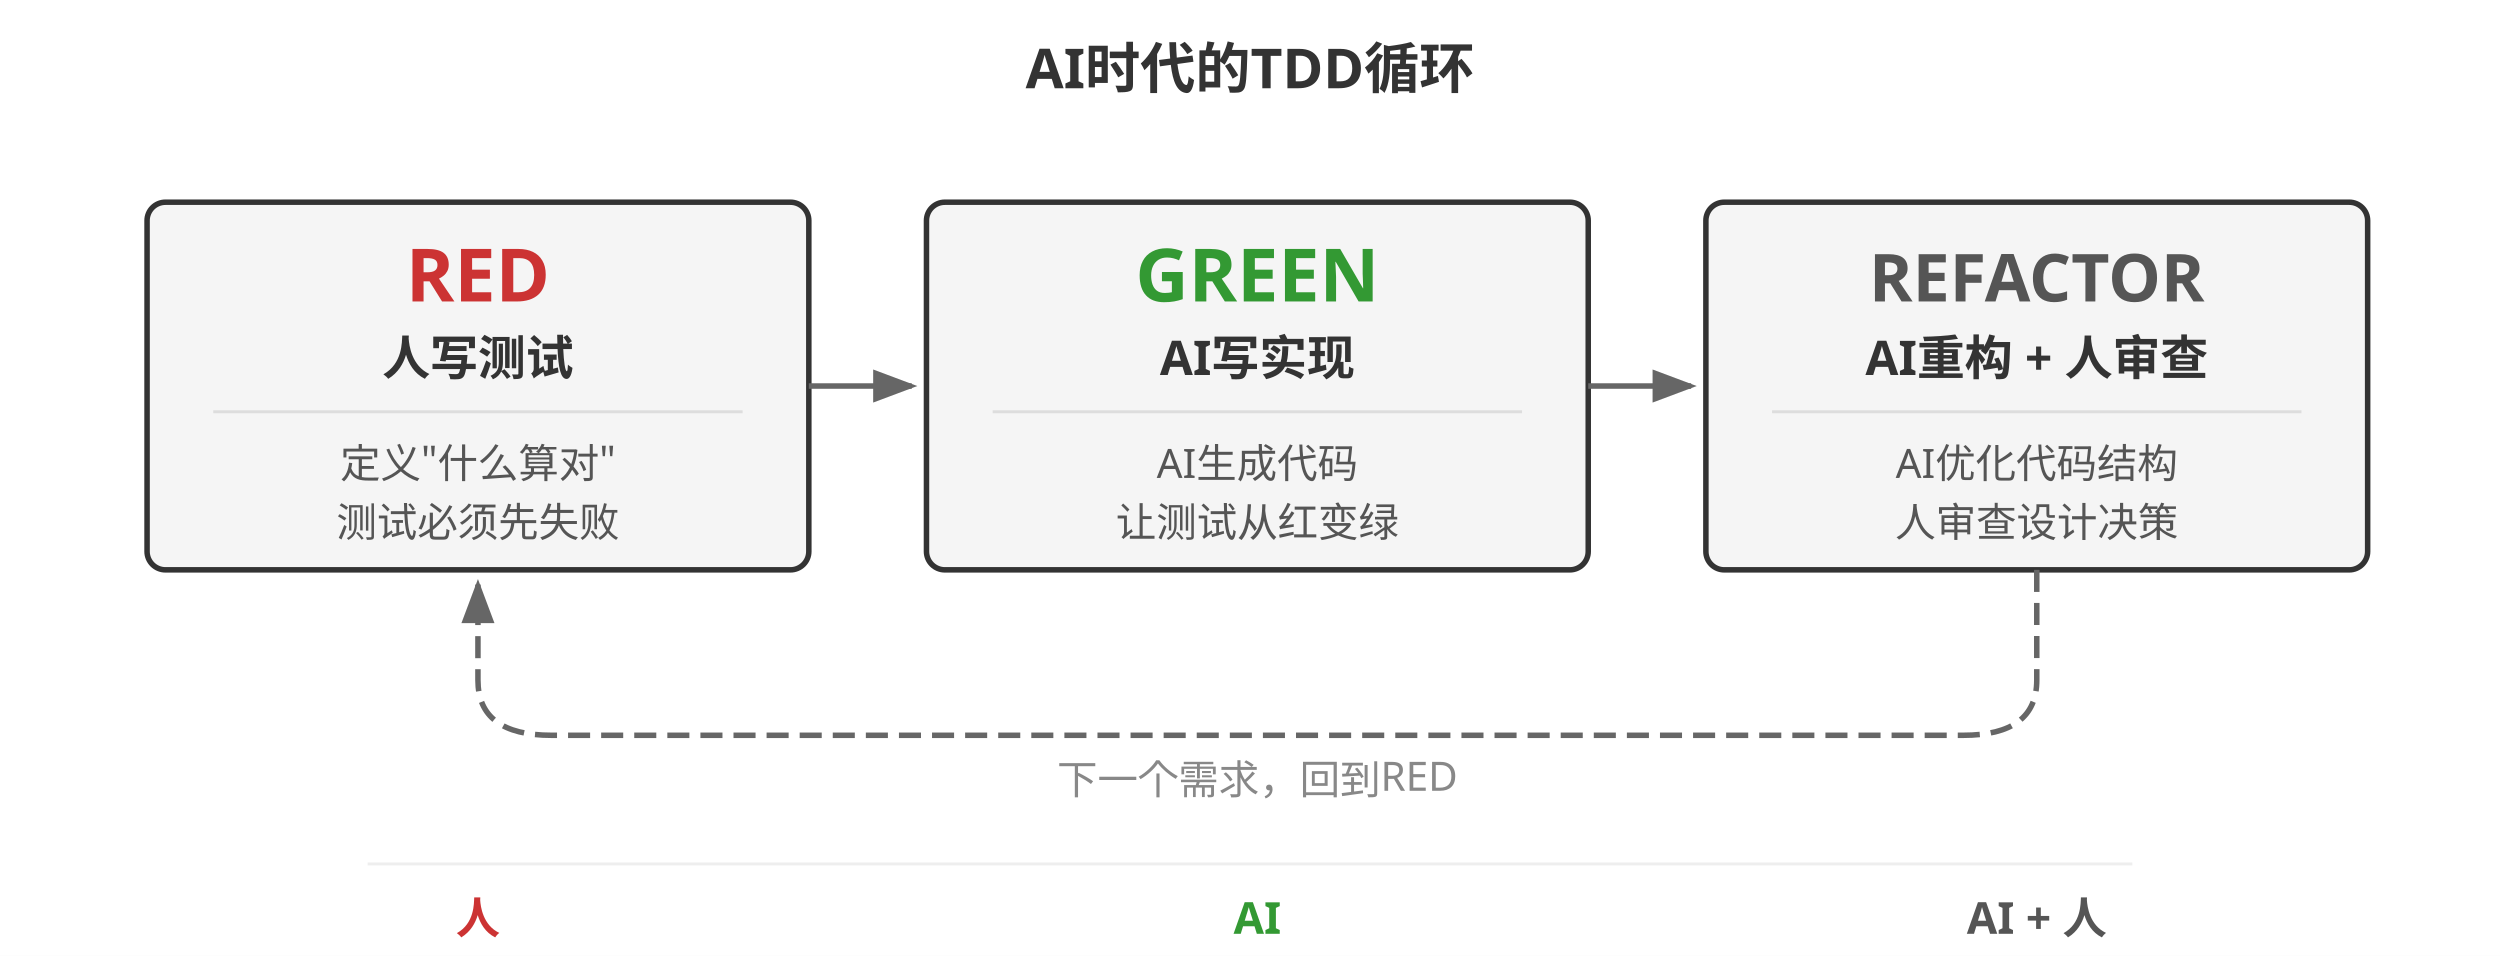
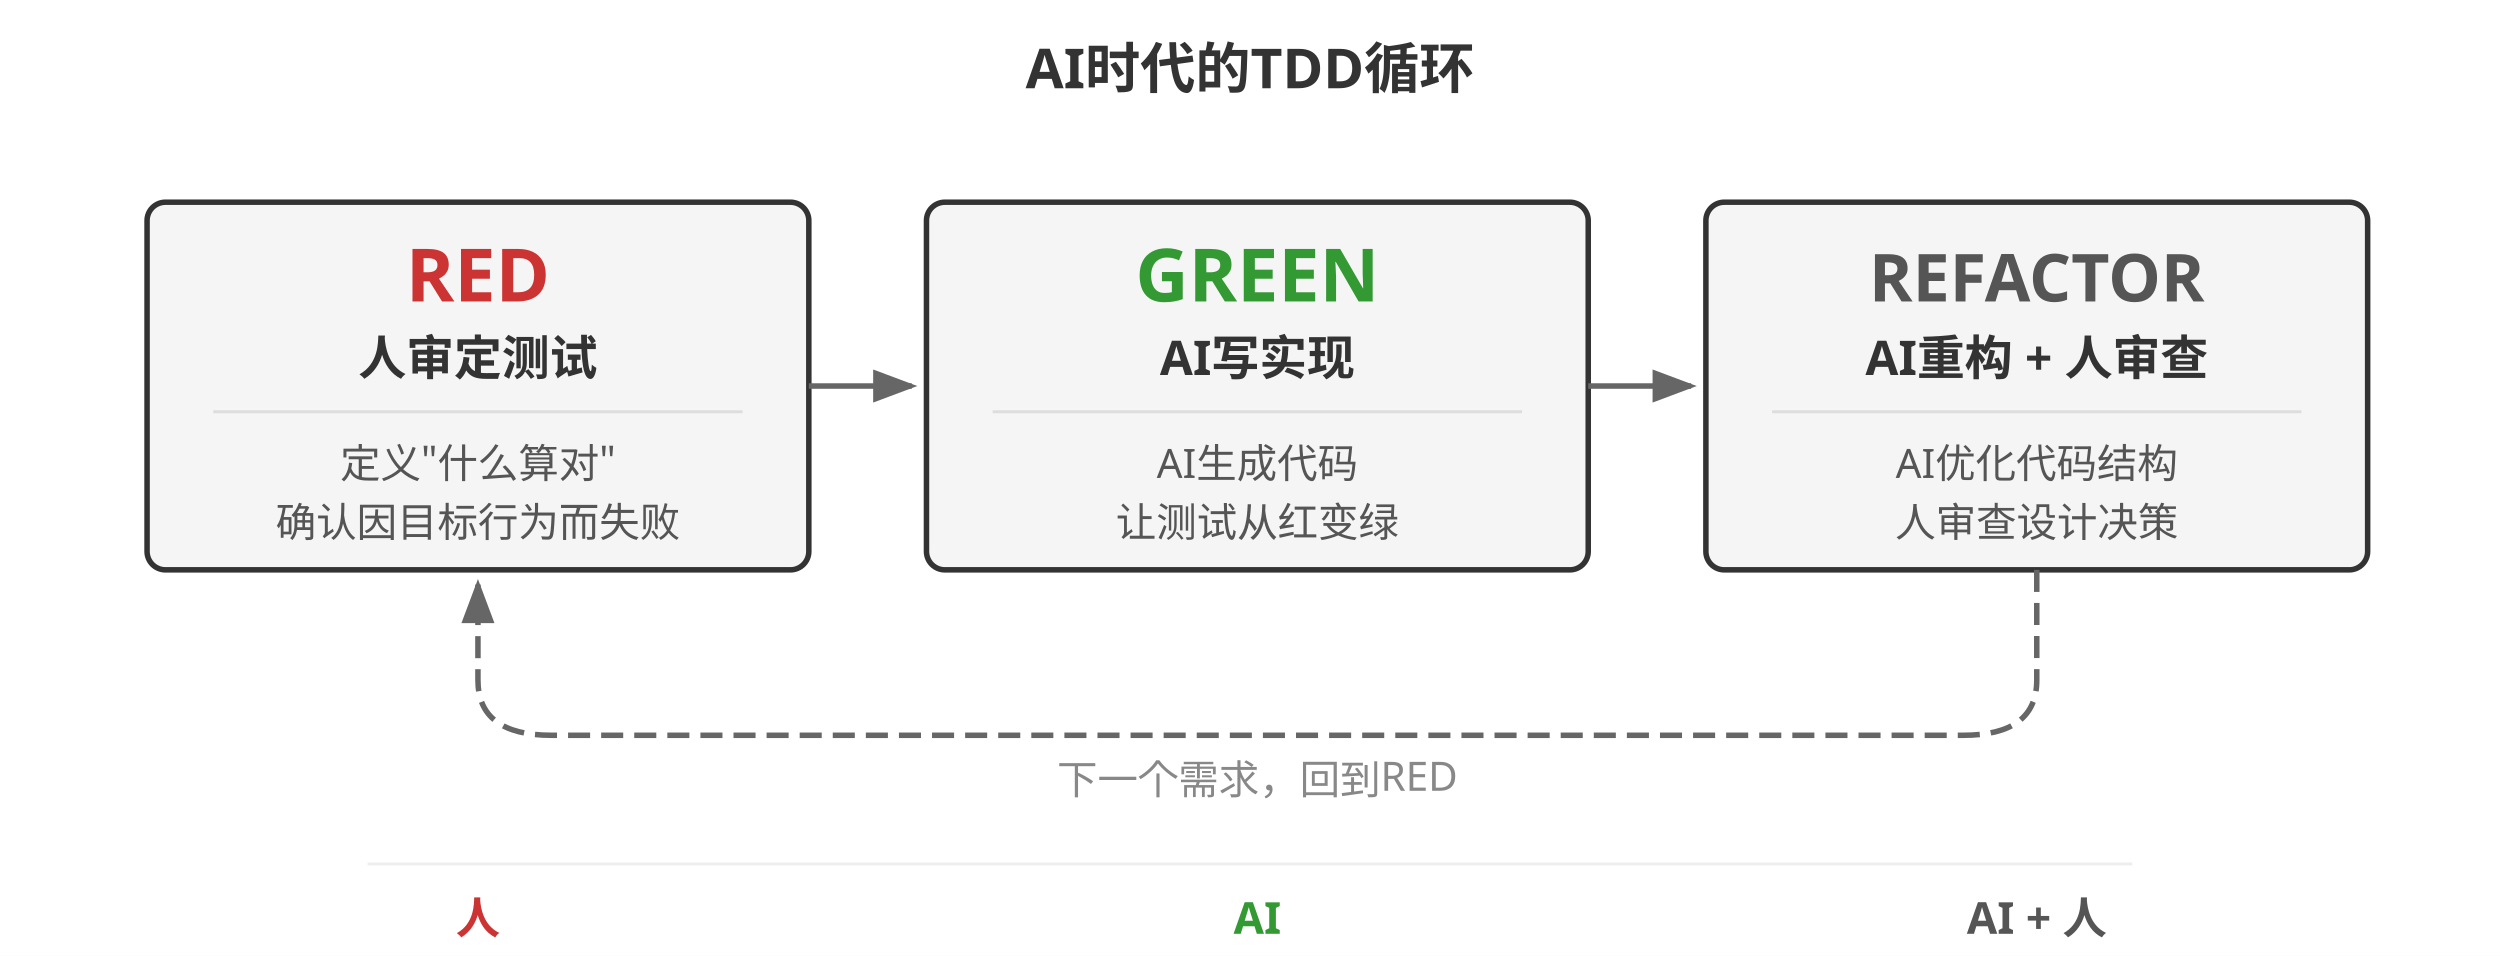
<svg xmlns="http://www.w3.org/2000/svg" width="680" height="260" viewBox="0 0 680 260" font-family="Microsoft YaHei, Noto Sans SC, sans-serif">
  <rect width="680" height="260" fill="#fff" />
  <defs>
    <marker id="a8" markerWidth="8" markerHeight="6" refX="7" refY="3" orient="auto">
      <polygon points="0 0, 8 3, 0 6" fill="#666" />
    </marker>
  </defs>
  <text x="340" y="24" text-anchor="middle" font-size="15" font-weight="700" fill="#333">AI时代的TDD循环</text>
  <rect x="40" y="55" width="180" height="100" rx="5" fill="#f5f5f5" stroke="#333" stroke-width="1.5" />
  <text x="130" y="82" text-anchor="middle" font-size="20" font-weight="800" fill="#c33">RED</text>
-   <text x="130" y="102" text-anchor="middle" font-size="13" font-weight="600" fill="#333">人写测试</text>
+   <text x="130" y="102" text-anchor="middle" font-size="13" font-weight="600" fill="#333">人审定测试</text>
  <line x1="58" y1="112" x2="202" y2="112" stroke="#ddd" stroke-width="0.8" />
  <text x="130" y="130" text-anchor="middle" font-size="11" fill="#555">定义"什么算对"</text>
-   <text x="130" y="146" text-anchor="middle" font-size="11" fill="#555">测试必须先失败</text>
+   <text x="130" y="146" text-anchor="middle" font-size="11" fill="#555">确认因目标行为而失败</text>
  <line x1="220" y1="105" x2="248" y2="105" stroke="#666" stroke-width="1.5" marker-end="url(#a8)" />
  <rect x="252" y="55" width="180" height="100" rx="5" fill="#f5f5f5" stroke="#333" stroke-width="1.5" />
  <text x="342" y="82" text-anchor="middle" font-size="20" font-weight="800" fill="#393">GREEN</text>
  <text x="342" y="102" text-anchor="middle" font-size="13" font-weight="600" fill="#333">AI写实现</text>
  <line x1="270" y1="112" x2="414" y2="112" stroke="#ddd" stroke-width="0.8" />
  <text x="342" y="130" text-anchor="middle" font-size="11" fill="#555">AI生成代码</text>
  <text x="342" y="146" text-anchor="middle" font-size="11" fill="#555">让测试从红变绿</text>
  <line x1="432" y1="105" x2="460" y2="105" stroke="#666" stroke-width="1.5" marker-end="url(#a8)" />
  <rect x="464" y="55" width="180" height="100" rx="5" fill="#f5f5f5" stroke="#333" stroke-width="1.5" />
  <text x="554" y="82" text-anchor="middle" font-size="18" font-weight="800" fill="#555">REFACTOR</text>
  <text x="554" y="102" text-anchor="middle" font-size="13" font-weight="600" fill="#333">AI重构 + 人审查</text>
  <line x1="482" y1="112" x2="626" y2="112" stroke="#ddd" stroke-width="0.8" />
  <text x="554" y="130" text-anchor="middle" font-size="11" fill="#555">AI优化代码结构</text>
  <text x="554" y="146" text-anchor="middle" font-size="11" fill="#555">人审查设计决策</text>
  <path d="M 554 155 L 554 185 Q 554 200 534 200 L 150 200 Q 130 200 130 185 L 130 159" fill="none" stroke="#666" stroke-width="1.5" stroke-dasharray="6 3" marker-end="url(#a8)" />
  <text x="342" y="216" text-anchor="middle" font-size="11" fill="#888">下一个需求，回到RED</text>
  <line x1="100" y1="235" x2="580" y2="235" stroke="#eee" stroke-width="0.8" />
  <text x="130" y="254" text-anchor="middle" font-size="12" font-weight="600" fill="#c33">人</text>
  <text x="342" y="254" text-anchor="middle" font-size="12" font-weight="600" fill="#393">AI</text>
  <text x="554" y="254" text-anchor="middle" font-size="12" font-weight="600" fill="#555">AI + 人</text>
</svg>
